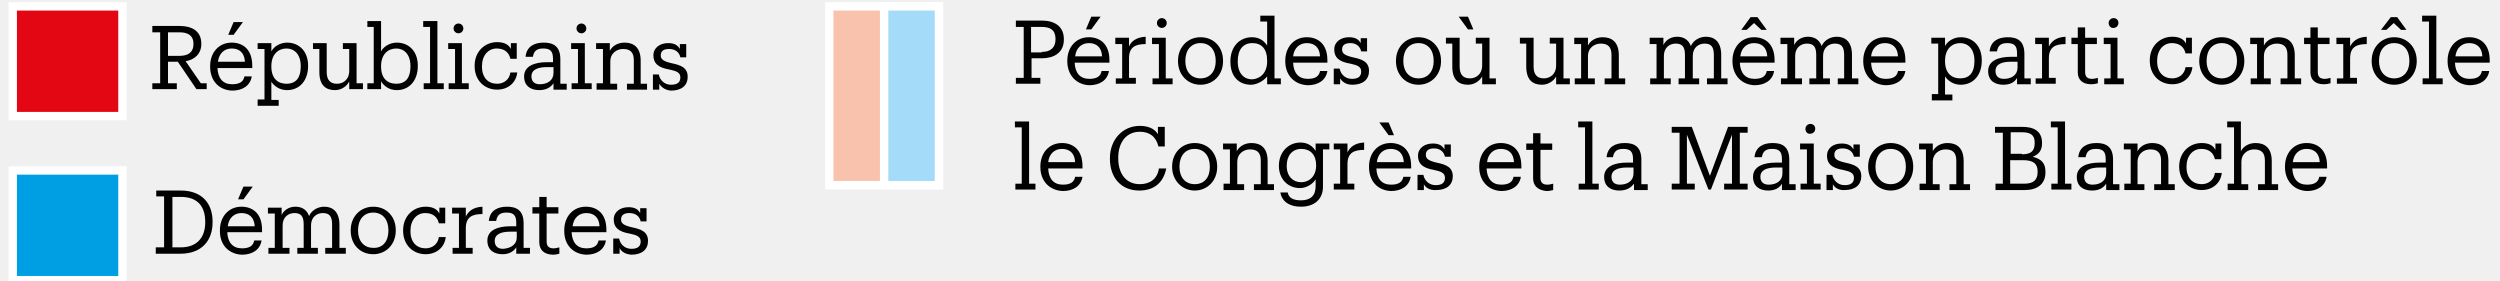
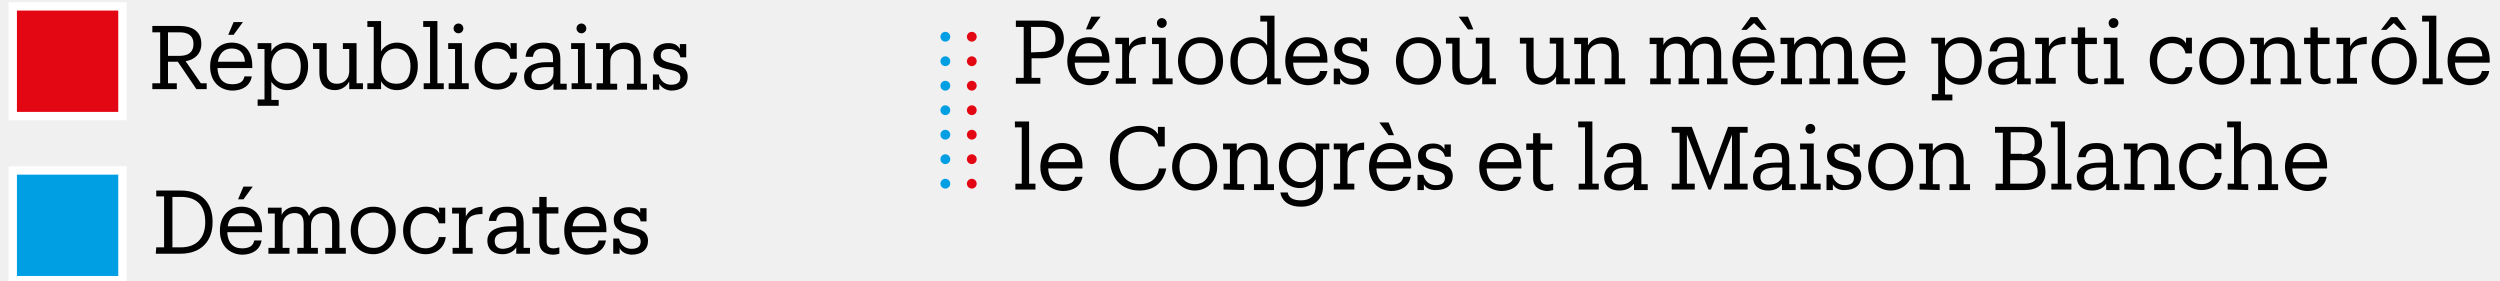
<svg xmlns="http://www.w3.org/2000/svg" version="1.1" id="Calque_1" x="0px" y="0px" viewBox="0 0 510.4 57.2" style="enable-background:new 0 0 510.4 57.2;" xml:space="preserve">
  <style type="text/css">
	.st0{enable-background:new    ;}
	.st1{fill:#010101;}
	.st2{fill:#E30613;stroke:#FFFFFF;stroke-width:1.71;}
- 	.st3{fill:#F9C2AD;stroke:#FFFFFF;stroke-width:1.71;}
- 	.st4{fill:#A4DBF8;stroke:#FFFFFF;stroke-width:1.71;}
- 	.st5{fill:#009FE3;stroke:#FFFFFF;stroke-width:1.71;}
+ 	.st3{fill:#009FE3;stroke:#FFFFFF;stroke-width:1.71;}
+ 	
+ 		.st4{fill:none;stroke:#009FE3;stroke-width:2;stroke-linecap:round;stroke-linejoin:round;stroke-miterlimit:10;stroke-dasharray:0,5;}
+ 	
+ 		.st5{fill:none;stroke:#E30613;stroke-width:2;stroke-linecap:round;stroke-linejoin:round;stroke-miterlimit:10;stroke-dasharray:0,5;}
</style>
  <g id="charte">
    <g class="st0">
-       <path class="st1" d="M207.4,17.1v-1.2h1.6V5.5h-1.6V4.2h5.3c2.5,0,4.5,1.1,4.5,3.8v0.1c0,2.7-2.1,3.8-4.5,3.8h-2.1v4h1.8v1.2    H207.4z M212.7,10.6c1.8,0,2.8-0.9,2.8-2.6V8c0-1.9-1.1-2.5-2.8-2.5h-2.2v5.2H212.7z" />
-     </g>
-     <g class="st0">
-       <path class="st1" d="M217.9,12.5v-0.1c0-2.8,1.8-4.8,4.4-4.8c2.2,0,4.2,1.3,4.2,4.7v0.5h-7.1c0.1,2.1,1.1,3.3,3,3.3    c1.5,0,2.3-0.5,2.5-1.6h1.5c-0.3,1.9-1.9,2.9-4,2.9C219.8,17.3,217.9,15.4,217.9,12.5z M225,11.5c-0.1-1.9-1.2-2.7-2.7-2.7    c-1.5,0-2.6,1-2.8,2.7H225z M222.8,3.4h1.9l-1.9,2.6h-1.1L222.8,3.4z" />
-       <path class="st1" d="M227.8,17.1V16h1.3v-7h-1.4V7.7h2.8v1.8c0.4-1,1.4-1.9,3.4-2V9c-2.1,0-3.4,0.6-3.4,2.9v4h1.4v1.2H227.8z" />
-       <path class="st1" d="M235.3,17.1V16h1.3v-7h-1.4V7.7h2.8V16h1.4v1.2H235.3z M236.2,4.7c0-0.6,0.5-1,1-1s1,0.4,1,1s-0.5,1-1,1    S236.2,5.3,236.2,4.7z" />
-       <path class="st1" d="M240.5,12.5v-0.1c0-2.8,2-4.8,4.6-4.8c2.7,0,4.6,2,4.6,4.8v0.1c0,2.8-2,4.8-4.6,4.8    C242.4,17.3,240.5,15.2,240.5,12.5z M248.2,12.5v-0.1c0-2.2-1.2-3.6-3.1-3.6c-1.9,0-3.1,1.4-3.1,3.6v0.1c0,2.1,1.2,3.5,3.1,3.5    C247,16,248.2,14.6,248.2,12.5z" />
+       <path class="st1" d="M207.4,17.1v-1.2h1.6V5.5h-1.6V4.2h5.3c2.5,0,4.5,1.1,4.5,3.8v0.1c0,2.7-2.1,3.8-4.5,3.8h-2.1v4h1.8v1.2    H207.4z M212.7,10.6c1.8,0,2.8-0.9,2.8-2.6l0,0c0-1.9-1.1-2.5-2.8-2.5h-2.2v5.2L212.7,10.6L212.7,10.6z" />
+     </g>
+     <g class="st0">
+       <path class="st1" d="M217.9,12.5v-0.1c0-2.8,1.8-4.8,4.4-4.8c2.2,0,4.2,1.3,4.2,4.7v0.5h-7.1c0.1,2.1,1.1,3.3,3,3.3    c1.5,0,2.3-0.5,2.5-1.6h1.5c-0.3,1.9-1.9,2.9-4,2.9C219.8,17.3,217.9,15.4,217.9,12.5z M225,11.5c-0.1-1.9-1.2-2.7-2.7-2.7    s-2.6,1-2.8,2.7H225z M222.8,3.4h1.9L222.8,6h-1.1L222.8,3.4z" />
+       <path class="st1" d="M227.8,17.1V16h1.3V9h-1.4V7.7h2.8v1.8c0.4-1,1.4-1.9,3.4-2V9c-2.1,0-3.4,0.6-3.4,2.9v4h1.4v1.2H227.8z" />
+       <path class="st1" d="M235.3,17.1V16h1.3V9h-1.4V7.7h2.8V16h1.4v1.2h-4.1V17.1z M236.2,4.7c0-0.6,0.5-1,1-1s1,0.4,1,1s-0.5,1-1,1    S236.2,5.3,236.2,4.7z" />
+       <path class="st1" d="M240.5,12.5v-0.1c0-2.8,2-4.8,4.6-4.8c2.7,0,4.6,2,4.6,4.8v0.1c0,2.8-2,4.8-4.6,4.8    C242.4,17.3,240.5,15.2,240.5,12.5z M248.2,12.5v-0.1c0-2.2-1.2-3.6-3.1-3.6c-1.9,0-3.1,1.4-3.1,3.6v0.1c0,2.1,1.2,3.5,3.1,3.5    S248.2,14.6,248.2,12.5z" />
    </g>
    <g class="st0">
      <path class="st1" d="M255.4,17.3c-2.5,0-4.2-1.7-4.2-4.7v-0.1c0-2.9,1.8-4.9,4.4-4.9c1.6,0,2.5,0.8,3.1,1.7V4.4h-1.4V3.2h2.9V16    h1.3v1.2h-2.8v-1.6C258.1,16.4,256.7,17.3,255.4,17.3z M258.7,12.5v-0.1c0-2.5-1.2-3.6-3-3.6c-1.9,0-3,1.3-3,3.7v0.1    c0,2.4,1.3,3.6,2.9,3.6C257.3,16.1,258.7,14.9,258.7,12.5z" />
-       <path class="st1" d="M262.4,12.5v-0.1c0-2.8,1.8-4.8,4.4-4.8c2.2,0,4.2,1.3,4.2,4.7v0.5H264c0.1,2.1,1.1,3.3,3,3.3    c1.5,0,2.3-0.5,2.5-1.6h1.5c-0.3,1.9-1.9,2.9-4,2.9C264.3,17.3,262.4,15.4,262.4,12.5z M269.5,11.5c-0.1-1.9-1.2-2.7-2.7-2.7    c-1.5,0-2.6,1-2.8,2.7H269.5z" />
-     </g>
-     <g class="st0">
-       <path class="st1" d="M273.6,16v1.2h-1.3V14h1.2c0.2,1.1,1.1,2.1,2.5,2.1c1.3,0,1.9-0.5,1.9-1.5c0-1-0.8-1.3-2.2-1.6    c-2.4-0.4-3.3-1.3-3.3-2.9c0-1.6,1.4-2.5,3-2.5c1.4,0,2,0.5,2.4,1.2v-1h1.3v2.7h-1.2c-0.2-1-1-1.7-2.2-1.7c-1.1,0-1.7,0.4-1.7,1.3    c0,0.8,0.5,1.2,2.2,1.6c1.9,0.4,3.3,0.9,3.3,2.8c0,1.7-1.2,2.8-3.4,2.8C274.6,17.3,273.9,16.5,273.6,16z" />
-     </g>
-     <g class="st0">
-       <path class="st1" d="M285,12.5v-0.1c0-2.8,2-4.8,4.6-4.8s4.6,2,4.6,4.8v0.1c0,2.8-2,4.8-4.6,4.8C286.9,17.3,285,15.2,285,12.5z     M292.7,12.5v-0.1c0-2.2-1.2-3.6-3.1-3.6c-1.9,0-3.1,1.4-3.1,3.6v0.1c0,2.1,1.2,3.5,3.1,3.5C291.5,16,292.7,14.6,292.7,12.5z" />
+       <path class="st1" d="M262.4,12.5v-0.1c0-2.8,1.8-4.8,4.4-4.8c2.2,0,4.2,1.3,4.2,4.7v0.5h-7c0.1,2.1,1.1,3.3,3,3.3    c1.5,0,2.3-0.5,2.5-1.6h1.5c-0.3,1.9-1.9,2.9-4,2.9C264.3,17.3,262.4,15.4,262.4,12.5z M269.5,11.5c-0.1-1.9-1.2-2.7-2.7-2.7    s-2.6,1-2.8,2.7H269.5z" />
+     </g>
+     <g class="st0">
+       <path class="st1" d="M273.6,16v1.2h-1.3V14h1.2c0.2,1.1,1.1,2.1,2.5,2.1c1.3,0,1.9-0.5,1.9-1.5s-0.8-1.3-2.2-1.6    c-2.4-0.4-3.3-1.3-3.3-2.9s1.4-2.5,3-2.5c1.4,0,2,0.5,2.4,1.2v-1h1.3v2.7h-1.2c-0.2-1-1-1.7-2.2-1.7c-1.1,0-1.7,0.4-1.7,1.3    c0,0.8,0.5,1.2,2.2,1.6c1.9,0.4,3.3,0.9,3.3,2.8c0,1.7-1.2,2.8-3.4,2.8C274.6,17.3,273.9,16.5,273.6,16z" />
+     </g>
+     <g class="st0">
+       <path class="st1" d="M285,12.5v-0.1c0-2.8,2-4.8,4.6-4.8s4.6,2,4.6,4.8v0.1c0,2.8-2,4.8-4.6,4.8C286.9,17.3,285,15.2,285,12.5z     M292.7,12.5v-0.1c0-2.2-1.2-3.6-3.1-3.6s-3.1,1.4-3.1,3.6v0.1c0,2.1,1.2,3.5,3.1,3.5S292.7,14.6,292.7,12.5z" />
    </g>
    <g class="st0">
      <path class="st1" d="M299.7,17.3c-1.9,0-3.2-1-3.2-3.7V8.9h-1.3V7.7h2.8v5.9c0,1.6,0.7,2.4,2.1,2.4c1.3,0,2.5-0.9,2.5-2.6V8.9    h-1.3V7.7h2.8V16h1.3v1.2h-2.8v-1.6C302.2,16.4,301.1,17.3,299.7,17.3z M297.8,3.4h1.9l1.1,2.6h-1.1L297.8,3.4z" />
      <path class="st1" d="M314.8,17.3c-1.9,0-3.2-1-3.2-3.7V8.9h-1.3V7.7h2.8v5.9c0,1.6,0.7,2.4,2.1,2.4c1.3,0,2.5-0.9,2.5-2.6V8.9    h-1.3V7.7h2.8V16h1.3v1.2h-2.8v-1.6C317.3,16.4,316.2,17.3,314.8,17.3z" />
-       <path class="st1" d="M321.5,17.1V16h1.3v-7h-1.4V7.7h2.8v1.6c0.4-0.9,1.5-1.7,3-1.7c1.9,0,3.3,1,3.3,3.7V16h1.3v1.2h-4.2V16h1.4    v-4.8c0-1.6-0.7-2.3-2.2-2.3c-1.3,0-2.6,0.9-2.6,2.5V16h1.4v1.2H321.5z" />
-     </g>
-     <g class="st0">
-       <path class="st1" d="M336.9,17.1V16h1.3v-7h-1.4V7.7h2.8v1.5c0.4-0.9,1.4-1.7,2.8-1.7c1.2,0,2.3,0.5,2.8,1.9    c0.6-1.3,1.9-1.9,3.1-1.9c1.7,0,3.1,1,3.1,3.7V16h1.3v1.2h-4.2V16h1.4v-4.8c0-1.7-0.6-2.3-1.9-2.3c-1.2,0-2.4,0.8-2.4,2.5V16h1.3    v1.2h-4.2V16h1.3v-4.8c0-1.7-0.6-2.3-1.9-2.3c-1.2,0-2.4,0.8-2.4,2.5V16h1.4v1.2H336.9z" />
-     </g>
-     <g class="st0">
-       <path class="st1" d="M353.7,12.5v-0.1c0-2.8,1.8-4.8,4.4-4.8c2.2,0,4.2,1.3,4.2,4.7v0.5h-7.1c0.1,2.1,1.1,3.3,3,3.3    c1.5,0,2.3-0.5,2.5-1.6h1.5c-0.3,1.9-1.9,2.9-4,2.9C355.6,17.3,353.7,15.4,353.7,12.5z M360.8,11.5c-0.1-1.9-1.2-2.7-2.7-2.7    c-1.5,0-2.6,1-2.8,2.7H360.8z M357.4,3.5h1.4l1.9,2.6h-1.1l-1.5-1.4l-1.5,1.4h-1.1L357.4,3.5z" />
-     </g>
-     <g class="st0">
-       <path class="st1" d="M363.6,17.1V16h1.3v-7h-1.4V7.7h2.8v1.5c0.4-0.9,1.4-1.7,2.8-1.7c1.2,0,2.3,0.5,2.8,1.9    c0.6-1.3,1.9-1.9,3.1-1.9c1.7,0,3.1,1,3.1,3.7V16h1.3v1.2h-4.2V16h1.3v-4.8c0-1.7-0.6-2.3-1.9-2.3c-1.2,0-2.4,0.8-2.4,2.5V16h1.4    v1.2h-4.2V16h1.4v-4.8c0-1.7-0.6-2.3-1.9-2.3c-1.2,0-2.4,0.8-2.4,2.5V16h1.4v1.2H363.6z" />
-     </g>
-     <g class="st0">
-       <path class="st1" d="M380.4,12.5v-0.1c0-2.8,1.8-4.8,4.4-4.8c2.2,0,4.2,1.3,4.2,4.7v0.5H382c0.1,2.1,1.1,3.3,3,3.3    c1.5,0,2.3-0.5,2.5-1.6h1.5c-0.3,1.9-1.9,2.9-4,2.9C382.3,17.3,380.4,15.4,380.4,12.5z M387.5,11.5c-0.1-1.9-1.2-2.7-2.7-2.7    c-1.5,0-2.6,1-2.8,2.7H387.5z" />
-     </g>
-     <g class="st0">
-       <path class="st1" d="M394.4,20.4v-1.2h1.3V8.9h-1.4V7.7h2.8v1.7c0.5-1,1.8-1.8,3.2-1.8c2.5,0,4.3,1.8,4.3,4.7v0.1    c0,2.9-1.7,4.9-4.3,4.9c-1.5,0-2.6-0.8-3.2-1.7v3.7h1.5v1.2H394.4z M403.1,12.5v-0.1c0-2.4-1.3-3.6-2.9-3.6    c-1.7,0-3.1,1.2-3.1,3.6v0.1c0,2.4,1.3,3.5,3.1,3.5C402.1,16,403.1,14.8,403.1,12.5z" />
+       <path class="st1" d="M321.5,17.1V16h1.3V9h-1.4V7.7h2.8v1.6c0.4-0.9,1.5-1.7,3-1.7c1.9,0,3.3,1,3.3,3.7V16h1.3v1.2h-4.2V16h1.4    v-4.8c0-1.6-0.7-2.3-2.2-2.3c-1.3,0-2.6,0.9-2.6,2.5V16h1.4v1.2h-4.1V17.1z" />
+     </g>
+     <g class="st0">
+       <path class="st1" d="M336.9,17.1V16h1.3V9h-1.4V7.7h2.8v1.5c0.4-0.9,1.4-1.7,2.8-1.7c1.2,0,2.3,0.5,2.8,1.9    c0.6-1.3,1.9-1.9,3.1-1.9c1.7,0,3.1,1,3.1,3.7V16h1.3v1.2h-4.2V16h1.4v-4.8c0-1.7-0.6-2.3-1.9-2.3c-1.2,0-2.4,0.8-2.4,2.5V16h1.3    v1.2h-4.2V16h1.3v-4.8c0-1.7-0.6-2.3-1.9-2.3c-1.2,0-2.4,0.8-2.4,2.5V16h1.4v1.2h-4.2V17.1z" />
+     </g>
+     <g class="st0">
+       <path class="st1" d="M353.7,12.5v-0.1c0-2.8,1.8-4.8,4.4-4.8c2.2,0,4.2,1.3,4.2,4.7v0.5h-7.1c0.1,2.1,1.1,3.3,3,3.3    c1.5,0,2.3-0.5,2.5-1.6h1.5c-0.3,1.9-1.9,2.9-4,2.9C355.6,17.3,353.7,15.4,353.7,12.5z M360.8,11.5c-0.1-1.9-1.2-2.7-2.7-2.7    s-2.6,1-2.8,2.7H360.8z M357.4,3.5h1.4l1.9,2.6h-1.1l-1.5-1.4l-1.5,1.4h-1.1L357.4,3.5z" />
+     </g>
+     <g class="st0">
+       <path class="st1" d="M363.6,17.1V16h1.3V9h-1.4V7.7h2.8v1.5c0.4-0.9,1.4-1.7,2.8-1.7c1.2,0,2.3,0.5,2.8,1.9    c0.6-1.3,1.9-1.9,3.1-1.9c1.7,0,3.1,1,3.1,3.7V16h1.3v1.2h-4.2V16h1.3v-4.8c0-1.7-0.6-2.3-1.9-2.3c-1.2,0-2.4,0.8-2.4,2.5V16h1.4    v1.2h-4.2V16h1.4v-4.8c0-1.7-0.6-2.3-1.9-2.3c-1.2,0-2.4,0.8-2.4,2.5V16h1.4v1.2h-4.3V17.1z" />
+     </g>
+     <g class="st0">
+       <path class="st1" d="M380.4,12.5v-0.1c0-2.8,1.8-4.8,4.4-4.8c2.2,0,4.2,1.3,4.2,4.7v0.5h-7c0.1,2.1,1.1,3.3,3,3.3    c1.5,0,2.3-0.5,2.5-1.6h1.5c-0.3,1.9-1.9,2.9-4,2.9C382.3,17.3,380.4,15.4,380.4,12.5z M387.5,11.5c-0.1-1.9-1.2-2.7-2.7-2.7    s-2.6,1-2.8,2.7H387.5z" />
+     </g>
+     <g class="st0">
+       <path class="st1" d="M394.4,20.4v-1.2h1.3V8.9h-1.4V7.7h2.8v1.7c0.5-1,1.8-1.8,3.2-1.8c2.5,0,4.3,1.8,4.3,4.7v0.1    c0,2.9-1.7,4.9-4.3,4.9c-1.5,0-2.6-0.8-3.2-1.7v3.7h1.5v1.2h-4.2V20.4z M403.1,12.5v-0.1c0-2.4-1.3-3.6-2.9-3.6    c-1.7,0-3.1,1.2-3.1,3.6v0.1c0,2.4,1.3,3.5,3.1,3.5C402.1,16,403.1,14.8,403.1,12.5z" />
    </g>
    <g class="st0">
      <path class="st1" d="M409,17.3c-1.7,0-3.1-0.8-3.1-2.8c0-2.2,2.3-2.9,4.6-2.9h1.3v-0.7c0-1.6-0.6-2.1-2-2.1    c-1.3,0-1.9,0.5-2.1,1.7h-1.5c0.2-2.2,1.9-2.9,3.7-2.9c1.8,0,3.4,0.6,3.4,3.4v5h1.3v1.2h-2.8v-1.3C411.3,16.8,410.4,17.3,409,17.3    z M411.9,13.8v-1.2h-1.3c-1.9,0-3.2,0.5-3.2,1.9c0,0.8,0.4,1.6,1.7,1.6C410.7,16.1,411.9,15.3,411.9,13.8z" />
    </g>
    <g class="st0">
-       <path class="st1" d="M415.6,17.1V16h1.3v-7h-1.4V7.7h2.8v1.8c0.5-1,1.4-1.9,3.4-2V9c-2.1,0-3.4,0.6-3.4,2.9v4h1.4v1.2H415.6z" />
+       <path class="st1" d="M415.6,17.1V16h1.3V9h-1.4V7.7h2.8v1.8c0.5-1,1.4-1.9,3.4-2V9c-2.1,0-3.4,0.6-3.4,2.9v4h1.4v1.2H415.6z" />
    </g>
    <g class="st0">
      <path class="st1" d="M424.2,14.8V9h-1.3V7.7h1.3V5.6h1.5v2.1h2.4V9h-2.4v5.7c0,0.9,0.4,1.4,1.4,1.4c0.4,0,0.8-0.1,1.2-0.2V17    c-0.4,0.1-0.8,0.2-1.4,0.2C425.1,17.2,424.2,16.2,424.2,14.8z" />
-       <path class="st1" d="M429.6,17.1V16h1.3v-7h-1.4V7.7h2.8V16h1.3v1.2H429.6z M430.5,4.7c0-0.6,0.5-1,1-1c0.6,0,1,0.4,1,1    s-0.5,1-1,1C431,5.8,430.5,5.3,430.5,4.7z" />
-     </g>
-     <g class="st0">
-       <path class="st1" d="M446.2,7.7h1.3v3.2h-1.3c-0.3-1.3-1.2-2.1-2.8-2.1c-1.7,0-3,1.4-3,3.6v0.1c0,2.3,1.3,3.5,3.1,3.5    c1.3,0,2.5-0.8,2.7-2.3h1.4c-0.2,2-1.8,3.5-4.1,3.5c-2.6,0-4.6-1.9-4.6-4.8v-0.1c0-2.9,2.1-4.8,4.6-4.8c1.6,0,2.4,0.6,2.8,1.4V7.7    z" />
-     </g>
-     <g class="st0">
-       <path class="st1" d="M449,12.5v-0.1c0-2.8,2-4.8,4.6-4.8s4.6,2,4.6,4.8v0.1c0,2.8-2,4.8-4.6,4.8C450.9,17.3,449,15.2,449,12.5z     M456.7,12.5v-0.1c0-2.2-1.2-3.6-3.1-3.6c-1.9,0-3.1,1.4-3.1,3.6v0.1c0,2.1,1.2,3.5,3.1,3.5C455.5,16,456.7,14.6,456.7,12.5z" />
-     </g>
-     <g class="st0">
-       <path class="st1" d="M459.5,17.1V16h1.3v-7h-1.4V7.7h2.8v1.6c0.4-0.9,1.5-1.7,3-1.7c1.9,0,3.3,1,3.3,3.7V16h1.3v1.2h-4.2V16h1.4    v-4.8c0-1.6-0.7-2.3-2.2-2.3c-1.3,0-2.6,0.9-2.6,2.5V16h1.4v1.2H459.5z" />
+       <path class="st1" d="M429.6,17.1V16h1.3V9h-1.4V7.7h2.8V16h1.3v1.2h-4V17.1z M430.5,4.7c0-0.6,0.5-1,1-1c0.6,0,1,0.4,1,1    s-0.5,1-1,1C431,5.8,430.5,5.3,430.5,4.7z" />
+     </g>
+     <g class="st0">
+       <path class="st1" d="M446.2,7.7h1.3v3.2h-1.3c-0.3-1.3-1.2-2.1-2.8-2.1c-1.7,0-3,1.4-3,3.6v0.1c0,2.3,1.3,3.5,3.1,3.5    c1.3,0,2.5-0.8,2.7-2.3h1.4c-0.2,2-1.8,3.5-4.1,3.5c-2.6,0-4.6-1.9-4.6-4.8v-0.1c0-2.9,2.1-4.8,4.6-4.8c1.6,0,2.4,0.6,2.8,1.4V7.7    H446.2z" />
+     </g>
+     <g class="st0">
+       <path class="st1" d="M449,12.5v-0.1c0-2.8,2-4.8,4.6-4.8s4.6,2,4.6,4.8v0.1c0,2.8-2,4.8-4.6,4.8C450.9,17.3,449,15.2,449,12.5z     M456.7,12.5v-0.1c0-2.2-1.2-3.6-3.1-3.6s-3.1,1.4-3.1,3.6v0.1c0,2.1,1.2,3.5,3.1,3.5S456.7,14.6,456.7,12.5z" />
+     </g>
+     <g class="st0">
+       <path class="st1" d="M459.5,17.1V16h1.3V9h-1.4V7.7h2.8v1.6c0.4-0.9,1.5-1.7,3-1.7c1.9,0,3.3,1,3.3,3.7V16h1.3v1.2h-4.2V16h1.4    v-4.8c0-1.6-0.7-2.3-2.2-2.3c-1.3,0-2.6,0.9-2.6,2.5V16h1.4v1.2h-4.1V17.1z" />
    </g>
    <g class="st0">
      <path class="st1" d="M471.7,14.8V9h-1.3V7.7h1.3V5.6h1.5v2.1h2.4V9h-2.4v5.7c0,0.9,0.4,1.4,1.4,1.4c0.4,0,0.8-0.1,1.2-0.2V17    c-0.4,0.1-0.8,0.2-1.4,0.2C472.6,17.2,471.7,16.2,471.7,14.8z" />
    </g>
    <g class="st0">
-       <path class="st1" d="M477.1,17.1V16h1.3v-7H477V7.7h2.8v1.8c0.5-1,1.4-1.9,3.4-2V9c-2.1,0-3.4,0.6-3.4,2.9v4h1.4v1.2H477.1z" />
-     </g>
-     <g class="st0">
-       <path class="st1" d="M484.2,12.5v-0.1c0-2.8,2-4.8,4.6-4.8s4.6,2,4.6,4.8v0.1c0,2.8-2,4.8-4.6,4.8    C486.1,17.3,484.2,15.2,484.2,12.5z M491.9,12.5v-0.1c0-2.2-1.2-3.6-3.1-3.6c-1.9,0-3.1,1.4-3.1,3.6v0.1c0,2.1,1.2,3.5,3.1,3.5    C490.7,16,491.9,14.6,491.9,12.5z M488.1,3.5h1.3l1.9,2.6h-1.1l-1.5-1.4l-1.5,1.4h-1.1L488.1,3.5z" />
-       <path class="st1" d="M494.6,17.1V16h1.3V4.4h-1.4V3.2h2.9V16h1.3v1.2H494.6z" />
-     </g>
-     <g class="st0">
-       <path class="st1" d="M499.7,12.5v-0.1c0-2.8,1.8-4.8,4.4-4.8c2.2,0,4.2,1.3,4.2,4.7v0.5h-7.1c0.1,2.1,1.1,3.3,3,3.3    c1.5,0,2.3-0.5,2.5-1.6h1.5c-0.3,1.9-1.9,2.9-4,2.9C501.6,17.3,499.7,15.4,499.7,12.5z M506.8,11.5c-0.1-1.9-1.2-2.7-2.7-2.7    c-1.5,0-2.6,1-2.8,2.7H506.8z" />
+       <path class="st1" d="M477.1,17.1V16h1.3V9H477V7.7h2.8v1.8c0.5-1,1.4-1.9,3.4-2V9c-2.1,0-3.4,0.6-3.4,2.9v4h1.4v1.2H477.1z" />
+     </g>
+     <g class="st0">
+       <path class="st1" d="M484.2,12.5v-0.1c0-2.8,2-4.8,4.6-4.8s4.6,2,4.6,4.8v0.1c0,2.8-2,4.8-4.6,4.8    C486.1,17.3,484.2,15.2,484.2,12.5z M491.9,12.5v-0.1c0-2.2-1.2-3.6-3.1-3.6s-3.1,1.4-3.1,3.6v0.1c0,2.1,1.2,3.5,3.1,3.5    C490.7,16,491.9,14.6,491.9,12.5z M488.1,3.5h1.3l1.9,2.6h-1.1l-1.5-1.4l-1.5,1.4h-1.1L488.1,3.5z" />
+       <path class="st1" d="M494.6,17.1V16h1.3V4.4h-1.4V3.2h2.9V16h1.3v1.2h-4.1V17.1z" />
+     </g>
+     <g class="st0">
+       <path class="st1" d="M499.7,12.5v-0.1c0-2.8,1.8-4.8,4.4-4.8c2.2,0,4.2,1.3,4.2,4.7v0.5h-7.1c0.1,2.1,1.1,3.3,3,3.3    c1.5,0,2.3-0.5,2.5-1.6h1.5c-0.3,1.9-1.9,2.9-4,2.9C501.6,17.3,499.7,15.4,499.7,12.5z M506.8,11.5c-0.1-1.9-1.2-2.7-2.7-2.7    s-2.6,1-2.8,2.7H506.8z" />
    </g>
    <g class="st0">
      <path class="st1" d="M207.3,38.7v-1.2h1.3V26h-1.4v-1.2h2.9v12.7h1.3v1.2H207.3z" />
    </g>
    <g class="st0">
-       <path class="st1" d="M212.4,34.1V34c0-2.8,1.8-4.8,4.4-4.8c2.2,0,4.2,1.3,4.2,4.7v0.5H214c0.1,2.1,1.1,3.3,3,3.3    c1.5,0,2.3-0.5,2.5-1.6h1.5c-0.3,1.9-1.9,2.9-4,2.9C214.3,38.9,212.4,37,212.4,34.1z M219.5,33.1c-0.1-1.9-1.2-2.7-2.7-2.7    c-1.5,0-2.6,1-2.8,2.7H219.5z" />
+       <path class="st1" d="M212.4,34.1L212.4,34.1c0-2.9,1.8-4.9,4.4-4.9c2.2,0,4.2,1.3,4.2,4.7v0.5h-7c0.1,2.1,1.1,3.3,3,3.3    c1.5,0,2.3-0.5,2.5-1.6h1.5c-0.3,1.9-1.9,2.9-4,2.9C214.3,38.9,212.4,37,212.4,34.1z M219.5,33.1c-0.1-1.9-1.2-2.7-2.7-2.7    s-2.6,1-2.8,2.7H219.5z" />
    </g>
    <g class="st0">
      <path class="st1" d="M232.6,38.9c-3.7,0-6-2.6-6-6.5v-0.1c0-3.8,2.6-6.6,6.1-6.6c1.6,0,3,0.5,3.7,1.7v-1.5h1.4v4h-1.3    c-0.5-2.1-1.9-3-3.8-3c-2.7,0-4.4,2.1-4.4,5.3v0.1c0,3.3,1.7,5.3,4.4,5.3c2.1,0,3.6-1.1,3.9-3.2h1.5    C237.5,37.4,235.5,38.9,232.6,38.9z" />
    </g>
    <g class="st0">
-       <path class="st1" d="M239.3,34.1v-0.1c0-2.8,2-4.8,4.6-4.8c2.7,0,4.6,2,4.6,4.8v0.1c0,2.8-2,4.8-4.6,4.8    C241.3,38.9,239.3,36.8,239.3,34.1z M247,34.1V34c0-2.2-1.2-3.6-3.1-3.6c-1.9,0-3.1,1.4-3.1,3.6v0.1c0,2.1,1.2,3.5,3.1,3.5    C245.9,37.6,247,36.2,247,34.1z" />
-     </g>
-     <g class="st0">
-       <path class="st1" d="M249.8,38.7v-1.2h1.3v-7h-1.4v-1.2h2.8v1.6c0.4-0.9,1.5-1.7,3-1.7c1.9,0,3.3,1,3.3,3.7v4.7h1.3v1.2H256v-1.2    h1.4v-4.8c0-1.6-0.7-2.3-2.2-2.3c-1.3,0-2.6,0.9-2.6,2.5v4.6h1.4v1.2H249.8z" />
-     </g>
-     <g class="st0">
-       <path class="st1" d="M261.4,39.3h1.5c0.2,1.1,1.1,1.6,2.7,1.6c1.9,0,3-0.9,3-2.9v-1.4c-0.5,0.9-1.8,1.8-3.2,1.8    c-2.5,0-4.3-1.9-4.3-4.5v-0.1c0-2.6,1.8-4.7,4.4-4.7c1.6,0,2.5,0.8,3.1,1.7v-1.5h2.8v1.2h-1.3v7.6c0,2.7-1.9,4.1-4.5,4.1    C262.9,42.2,261.6,40.8,261.4,39.3z M268.7,33.8v-0.1c0-2.1-1.2-3.3-3-3.3c-1.9,0-3,1.4-3,3.4v0.1c0,2.1,1.3,3.3,2.9,3.3    C267.4,37.2,268.7,35.9,268.7,33.8z" />
+       <path class="st1" d="M239.3,34.1L239.3,34.1c0-2.9,2-4.9,4.6-4.9c2.7,0,4.6,2,4.6,4.8v0.1c0,2.8-2,4.8-4.6,4.8    C241.3,38.9,239.3,36.8,239.3,34.1z M247,34.1L247,34.1c0-2.3-1.2-3.7-3.1-3.7c-1.9,0-3.1,1.4-3.1,3.6v0.1c0,2.1,1.2,3.5,3.1,3.5    C245.9,37.6,247,36.2,247,34.1z" />
+     </g>
+     <g class="st0">
+       <path class="st1" d="M249.8,38.7v-1.2h1.3v-7h-1.4v-1.2h2.8v1.6c0.4-0.9,1.5-1.7,3-1.7c1.9,0,3.3,1,3.3,3.7v4.7h1.3v1.2H256v-1.2    h1.4v-4.8c0-1.6-0.7-2.3-2.2-2.3c-1.3,0-2.6,0.9-2.6,2.5v4.6h1.4v1.2L249.8,38.7L249.8,38.7z" />
+     </g>
+     <g class="st0">
+       <path class="st1" d="M261.4,39.3h1.5c0.2,1.1,1.1,1.6,2.7,1.6c1.9,0,3-0.9,3-2.9v-1.4c-0.5,0.9-1.8,1.8-3.2,1.8    c-2.5,0-4.3-1.9-4.3-4.5v-0.1c0-2.6,1.8-4.7,4.4-4.7c1.6,0,2.5,0.8,3.1,1.7v-1.5h2.8v1.2h-1.3v7.6c0,2.7-1.9,4.1-4.5,4.1    C262.9,42.2,261.6,40.8,261.4,39.3z M268.7,33.8L268.7,33.8c0-2.2-1.2-3.4-3-3.4c-1.9,0-3,1.4-3,3.4v0.1c0,2.1,1.3,3.3,2.9,3.3    C267.4,37.2,268.7,35.9,268.7,33.8z" />
    </g>
    <g class="st0">
      <path class="st1" d="M272.3,38.7v-1.2h1.3v-7h-1.3v-1.2h2.8v1.8c0.5-1,1.4-1.9,3.4-2v1.5c-2.1,0-3.4,0.6-3.4,2.9v4h1.4v1.2H272.3z    " />
    </g>
    <g class="st0">
-       <path class="st1" d="M279.5,34.1V34c0-2.8,1.8-4.8,4.4-4.8c2.2,0,4.2,1.3,4.2,4.7v0.5H281c0.1,2.1,1.1,3.3,3,3.3    c1.5,0,2.3-0.5,2.5-1.6h1.5c-0.3,1.9-1.9,2.9-4,2.9C281.3,38.9,279.5,37,279.5,34.1z M286.6,33.1c-0.1-1.9-1.2-2.7-2.7-2.7    c-1.5,0-2.6,1-2.8,2.7H286.6z M281.6,25h1.9l1.1,2.6h-1.1L281.6,25z" />
-     </g>
-     <g class="st0">
-       <path class="st1" d="M290.7,37.6v1.2h-1.3v-3.1h1.2c0.2,1.1,1.1,2.1,2.5,2.1c1.3,0,1.9-0.5,1.9-1.5c0-1-0.8-1.3-2.2-1.6    c-2.4-0.4-3.3-1.3-3.3-2.9c0-1.6,1.4-2.5,3-2.5c1.4,0,2,0.5,2.4,1.2v-1h1.3V32H295c-0.2-1-1-1.7-2.2-1.7c-1.1,0-1.7,0.4-1.7,1.3    c0,0.8,0.5,1.2,2.2,1.6c1.9,0.4,3.3,0.9,3.3,2.8c0,1.7-1.2,2.8-3.4,2.8C291.7,38.9,290.9,38.1,290.7,37.6z" />
-     </g>
-     <g class="st0">
-       <path class="st1" d="M302,34.1V34c0-2.8,1.8-4.8,4.4-4.8c2.2,0,4.2,1.3,4.2,4.7v0.5h-7.1c0.1,2.1,1.1,3.3,3,3.3    c1.5,0,2.3-0.5,2.5-1.6h1.5c-0.3,1.9-1.9,2.9-4,2.9C303.9,38.9,302,37,302,34.1z M309.1,33.1c-0.1-1.9-1.2-2.7-2.7-2.7    c-1.5,0-2.6,1-2.8,2.7H309.1z" />
+       <path class="st1" d="M279.5,34.1L279.5,34.1c0-2.9,1.8-4.9,4.4-4.9c2.2,0,4.2,1.3,4.2,4.7v0.5H281c0.1,2.1,1.1,3.3,3,3.3    c1.5,0,2.3-0.5,2.5-1.6h1.5c-0.3,1.9-1.9,2.9-4,2.9C281.3,38.9,279.5,37,279.5,34.1z M286.6,33.1c-0.1-1.9-1.2-2.7-2.7-2.7    s-2.6,1-2.8,2.7H286.6z M281.6,25h1.9l1.1,2.6h-1.1L281.6,25z" />
+     </g>
+     <g class="st0">
+       <path class="st1" d="M290.7,37.6v1.2h-1.3v-3.1h1.2c0.2,1.1,1.1,2.1,2.5,2.1c1.3,0,1.9-0.5,1.9-1.5s-0.8-1.3-2.2-1.6    c-2.4-0.4-3.3-1.3-3.3-2.9s1.4-2.5,3-2.5c1.4,0,2,0.5,2.4,1.2v-1h1.3V32H295c-0.2-1-1-1.7-2.2-1.7c-1.1,0-1.7,0.4-1.7,1.3    c0,0.8,0.5,1.2,2.2,1.6c1.9,0.4,3.3,0.9,3.3,2.8c0,1.7-1.2,2.8-3.4,2.8C291.7,38.9,290.9,38.1,290.7,37.6z" />
+     </g>
+     <g class="st0">
+       <path class="st1" d="M302,34.1L302,34.1c0-2.9,1.8-4.9,4.4-4.9c2.2,0,4.2,1.3,4.2,4.7v0.5h-7.1c0.1,2.1,1.1,3.3,3,3.3    c1.5,0,2.3-0.5,2.5-1.6h1.5c-0.3,1.9-1.9,2.9-4,2.9C303.9,38.9,302,37,302,34.1z M309.1,33.1c-0.1-1.9-1.2-2.7-2.7-2.7    s-2.6,1-2.8,2.7H309.1z" />
    </g>
    <g class="st0">
      <path class="st1" d="M313,36.4v-5.8h-1.4v-1.3h1.4v-2.1h1.5v2.1h2.4v1.3h-2.4v5.7c0,0.9,0.4,1.4,1.4,1.4c0.4,0,0.8-0.1,1.2-0.2    v1.3c-0.4,0.1-0.8,0.2-1.4,0.2C313.8,38.8,313,37.8,313,36.4z" />
      <path class="st1" d="M322.3,38.7v-1.2h1.3V26h-1.4v-1.2h2.9v12.7h1.3v1.2H322.3z" />
      <path class="st1" d="M330.6,38.9c-1.7,0-3.1-0.8-3.1-2.8c0-2.2,2.3-2.9,4.6-2.9h1.3v-0.7c0-1.6-0.6-2.1-2-2.1    c-1.3,0-1.9,0.5-2.1,1.7H328c0.2-2.2,1.9-2.9,3.7-2.9c1.8,0,3.4,0.6,3.4,3.4v5h1.3v1.2h-2.8v-1.3C332.9,38.4,332,38.9,330.6,38.9z     M333.5,35.4v-1.2h-1.3c-1.9,0-3.2,0.5-3.2,1.9c0,0.8,0.4,1.6,1.7,1.6C332.3,37.7,333.5,36.9,333.5,35.4z" />
    </g>
    <g class="st0">
-       <path class="st1" d="M346,38.7h-4.7v-1.2h1.6V27.1h-1.6v-1.2h4.1l3.7,10l3.7-10h4v1.2h-1.6v10.4h1.6v1.2H352v-1.2h1.6v-10    l-4.3,11.2h-0.5l-4.4-11.2v10h1.6V38.7z" />
+       <path class="st1" d="M346,38.7h-4.7v-1.2h1.6V27.1h-1.6v-1.2h4.1l3.7,10l3.7-10h4v1.2h-1.6v10.4h1.6v1.2H352v-1.2h1.6v-10    l-4.3,11.2h-0.5l-4.4-11.2v10h1.6L346,38.7L346,38.7z" />
    </g>
    <g class="st0">
      <path class="st1" d="M361,38.9c-1.7,0-3.1-0.8-3.1-2.8c0-2.2,2.3-2.9,4.6-2.9h1.3v-0.7c0-1.6-0.6-2.1-2-2.1    c-1.3,0-1.9,0.5-2.1,1.7h-1.5c0.2-2.2,1.9-2.9,3.7-2.9c1.8,0,3.4,0.6,3.4,3.4v5h1.3v1.2h-2.8v-1.3C363.3,38.4,362.3,38.9,361,38.9    z M363.9,35.4v-1.2h-1.3c-1.9,0-3.2,0.5-3.2,1.9c0,0.8,0.4,1.6,1.7,1.6C362.7,37.7,363.9,36.9,363.9,35.4z" />
      <path class="st1" d="M367.6,38.7v-1.2h1.3v-7h-1.4v-1.2h2.8v8.2h1.4v1.2H367.6z M368.6,26.3c0-0.6,0.5-1,1-1c0.6,0,1,0.4,1,1    s-0.5,1-1,1C369,27.4,368.6,26.9,368.6,26.3z" />
    </g>
    <g class="st0">
-       <path class="st1" d="M374.2,37.6v1.2h-1.3v-3.1h1.2c0.2,1.1,1.1,2.1,2.5,2.1c1.3,0,1.9-0.5,1.9-1.5c0-1-0.8-1.3-2.2-1.6    c-2.4-0.4-3.3-1.3-3.3-2.9c0-1.6,1.3-2.5,3-2.5c1.4,0,2,0.5,2.4,1.2v-1h1.3V32h-1.2c-0.2-1-1-1.7-2.3-1.7c-1.1,0-1.7,0.4-1.7,1.3    c0,0.8,0.5,1.2,2.2,1.6c1.9,0.4,3.3,0.9,3.3,2.8c0,1.7-1.2,2.8-3.4,2.8C375.2,38.9,374.4,38.1,374.2,37.6z" />
-     </g>
-     <g class="st0">
-       <path class="st1" d="M381.4,34.1v-0.1c0-2.8,2-4.8,4.6-4.8c2.7,0,4.6,2,4.6,4.8v0.1c0,2.8-2,4.8-4.6,4.8S381.4,36.8,381.4,34.1z     M389.1,34.1V34c0-2.2-1.2-3.6-3.1-3.6c-1.9,0-3.1,1.4-3.1,3.6v0.1c0,2.1,1.2,3.5,3.1,3.5C387.9,37.6,389.1,36.2,389.1,34.1z" />
-       <path class="st1" d="M391.9,38.7v-1.2h1.3v-7h-1.4v-1.2h2.8v1.6c0.4-0.9,1.5-1.7,3-1.7c1.9,0,3.3,1,3.3,3.7v4.7h1.3v1.2h-4.2v-1.2    h1.4v-4.8c0-1.6-0.7-2.3-2.2-2.3c-1.3,0-2.6,0.9-2.6,2.5v4.6h1.4v1.2H391.9z" />
-       <path class="st1" d="M407.3,37.5h1.6V27.1h-1.6v-1.2h5.5c2.4,0,4.1,0.8,4.1,3.3v0.1c0,1.2-0.5,2.2-1.9,2.7    c1.9,0.5,2.6,1.4,2.6,3.1v0.1c0,2.4-1.7,3.6-4.2,3.6h-6V37.5z M412.8,31.5c1.9,0,2.6-0.7,2.6-2.3v-0.1c0-1.5-0.8-2.1-2.6-2.1h-2.3    v4.4H412.8z M413.3,37.5c1.9,0,2.7-0.8,2.7-2.4V35c0-1.6-0.9-2.3-3-2.3h-2.6v4.8H413.3z" />
+       <path class="st1" d="M374.2,37.6v1.2h-1.3v-3.1h1.2c0.2,1.1,1.1,2.1,2.5,2.1c1.3,0,1.9-0.5,1.9-1.5s-0.8-1.3-2.2-1.6    c-2.4-0.4-3.3-1.3-3.3-2.9s1.3-2.5,3-2.5c1.4,0,2,0.5,2.4,1.2v-1h1.3V32h-1.2c-0.2-1-1-1.7-2.3-1.7c-1.1,0-1.7,0.4-1.7,1.3    c0,0.8,0.5,1.2,2.2,1.6c1.9,0.4,3.3,0.9,3.3,2.8c0,1.7-1.2,2.8-3.4,2.8C375.2,38.9,374.4,38.1,374.2,37.6z" />
+     </g>
+     <g class="st0">
+       <path class="st1" d="M381.4,34.1L381.4,34.1c0-2.9,2-4.9,4.6-4.9c2.7,0,4.6,2,4.6,4.8v0.1c0,2.8-2,4.8-4.6,4.8    S381.4,36.8,381.4,34.1z M389.1,34.1L389.1,34.1c0-2.3-1.2-3.7-3.1-3.7s-3.1,1.4-3.1,3.6v0.1c0,2.1,1.2,3.5,3.1,3.5    S389.1,36.2,389.1,34.1z" />
+       <path class="st1" d="M391.9,38.7v-1.2h1.3v-7h-1.4v-1.2h2.8v1.6c0.4-0.9,1.5-1.7,3-1.7c1.9,0,3.3,1,3.3,3.7v4.7h1.3v1.2H398v-1.2    h1.4v-4.8c0-1.6-0.7-2.3-2.2-2.3c-1.3,0-2.6,0.9-2.6,2.5v4.6h1.4v1.2L391.9,38.7L391.9,38.7z" />
+       <path class="st1" d="M407.3,37.5h1.6V27.1h-1.6v-1.2h5.5c2.4,0,4.1,0.8,4.1,3.3v0.1c0,1.2-0.5,2.2-1.9,2.7    c1.9,0.5,2.6,1.4,2.6,3.1v0.1c0,2.4-1.7,3.6-4.2,3.6h-6v-1.3H407.3z M412.8,31.5c1.9,0,2.6-0.7,2.6-2.3v-0.1    c0-1.5-0.8-2.1-2.6-2.1h-2.3v4.4h2.3V31.5z M413.3,37.5c1.9,0,2.7-0.8,2.7-2.4V35c0-1.6-0.9-2.3-3-2.3h-2.6v4.8H413.3z" />
      <path class="st1" d="M418.8,38.7v-1.2h1.3V26h-1.4v-1.2h2.9v12.7h1.3v1.2H418.8z" />
      <path class="st1" d="M427.1,38.9c-1.7,0-3.1-0.8-3.1-2.8c0-2.2,2.3-2.9,4.6-2.9h1.3v-0.7c0-1.6-0.6-2.1-2-2.1    c-1.3,0-1.9,0.5-2.1,1.7h-1.5c0.2-2.2,1.9-2.9,3.7-2.9c1.8,0,3.4,0.6,3.4,3.4v5h1.3v1.2H430v-1.3    C429.4,38.4,428.5,38.9,427.1,38.9z M430,35.4v-1.2h-1.3c-1.9,0-3.2,0.5-3.2,1.9c0,0.8,0.4,1.6,1.7,1.6    C428.8,37.7,430,36.9,430,35.4z" />
    </g>
    <g class="st0">
-       <path class="st1" d="M433.7,38.7v-1.2h1.3v-7h-1.4v-1.2h2.8v1.6c0.4-0.9,1.5-1.7,3-1.7c1.9,0,3.3,1,3.3,3.7v4.7h1.3v1.2h-4.2v-1.2    h1.4v-4.8c0-1.6-0.7-2.3-2.2-2.3c-1.3,0-2.6,0.9-2.6,2.5v4.6h1.4v1.2H433.7z" />
-       <path class="st1" d="M452.2,29.3h1.3v3.2h-1.3c-0.3-1.3-1.2-2.1-2.8-2.1c-1.7,0-3,1.4-3,3.6v0.1c0,2.3,1.3,3.5,3.1,3.5    c1.3,0,2.5-0.8,2.7-2.3h1.4c-0.2,2-1.8,3.5-4.1,3.5c-2.6,0-4.6-1.9-4.6-4.8V34c0-2.9,2.1-4.8,4.6-4.8c1.6,0,2.4,0.6,2.8,1.4V29.3z    " />
-       <path class="st1" d="M454.8,38.7v-1.2h1.3V26h-1.4v-1.2h2.8v6.1c0.4-0.9,1.5-1.7,3-1.7c1.9,0,3.3,1,3.3,3.7v4.7h1.3v1.2H461v-1.2    h1.4v-4.8c0-1.6-0.7-2.3-2.2-2.3c-1.3,0-2.6,0.9-2.6,2.5v4.6h1.4v1.2H454.8z" />
-     </g>
-     <g class="st0">
-       <path class="st1" d="M466.5,34.1V34c0-2.8,1.8-4.8,4.4-4.8c2.2,0,4.2,1.3,4.2,4.7v0.5H468c0.1,2.1,1.1,3.3,3,3.3    c1.5,0,2.3-0.5,2.5-1.6h1.5c-0.3,1.9-1.9,2.9-4,2.9C468.4,38.9,466.5,37,466.5,34.1z M473.6,33.1c-0.1-1.9-1.2-2.7-2.7-2.7    c-1.5,0-2.6,1-2.8,2.7H473.6z" />
+       <path class="st1" d="M433.7,38.7v-1.2h1.3v-7h-1.4v-1.2h2.8v1.6c0.4-0.9,1.5-1.7,3-1.7c1.9,0,3.3,1,3.3,3.7v4.7h1.3v1.2h-4.2v-1.2    h1.4v-4.8c0-1.6-0.7-2.3-2.2-2.3c-1.3,0-2.6,0.9-2.6,2.5v4.6h1.4v1.2L433.7,38.7L433.7,38.7z" />
+       <path class="st1" d="M452.2,29.3h1.3v3.2h-1.3c-0.3-1.3-1.2-2.1-2.8-2.1c-1.7,0-3,1.4-3,3.6v0.1c0,2.3,1.3,3.5,3.1,3.5    c1.3,0,2.5-0.8,2.7-2.3h1.4c-0.2,2-1.8,3.5-4.1,3.5c-2.6,0-4.6-1.9-4.6-4.8l0,0c0-2.9,2.1-4.8,4.6-4.8c1.6,0,2.4,0.6,2.8,1.4v-1.3    H452.2z" />
+       <path class="st1" d="M454.8,38.7v-1.2h1.3V26h-1.4v-1.2h2.8v6.1c0.4-0.9,1.5-1.7,3-1.7c1.9,0,3.3,1,3.3,3.7v4.7h1.3v1.2H461v-1.2    h1.4v-4.8c0-1.6-0.7-2.3-2.2-2.3c-1.3,0-2.6,0.9-2.6,2.5v4.6h1.4v1.2L454.8,38.7L454.8,38.7z" />
+     </g>
+     <g class="st0">
+       <path class="st1" d="M466.5,34.1L466.5,34.1c0-2.9,1.8-4.9,4.4-4.9c2.2,0,4.2,1.3,4.2,4.7v0.5H468c0.1,2.1,1.1,3.3,3,3.3    c1.5,0,2.3-0.5,2.5-1.6h1.5c-0.3,1.9-1.9,2.9-4,2.9C468.4,38.9,466.5,37,466.5,34.1z M473.6,33.1c-0.1-1.9-1.2-2.7-2.7-2.7    s-2.6,1-2.8,2.7H473.6z" />
    </g>
    <g class="st0">
      <path class="st1" d="M31.1,18.2V17h1.6V6.6h-1.6V5.3h5.6c2.4,0,4.4,1,4.4,3.6V9c0,2-1.4,3.2-3.2,3.5L41,17h1.2v1.2h-2.1l-3.8-5.6    h-2V17h1.8v1.2H31.1z M36.7,11.4c1.8,0,2.8-0.8,2.8-2.4V8.9c0-1.6-1.1-2.3-2.8-2.3h-2.4v4.8H36.7z" />
    </g>
    <g class="st0">
-       <path class="st1" d="M42.9,13.6v-0.1c0-2.8,1.8-4.8,4.4-4.8c2.2,0,4.2,1.3,4.2,4.7v0.5h-7.1c0.1,2.1,1.1,3.3,3,3.3    c1.5,0,2.3-0.5,2.5-1.6h1.5c-0.3,1.9-1.9,2.9-4,2.9C44.7,18.4,42.9,16.5,42.9,13.6z M50,12.6c-0.1-1.9-1.2-2.7-2.7-2.7    c-1.5,0-2.6,1-2.8,2.7H50z M47.7,4.5h1.9l-1.9,2.6h-1.1L47.7,4.5z" />
-     </g>
-     <g class="st0">
-       <path class="st1" d="M52.6,21.5v-1.2H54V10h-1.4V8.8h2.8v1.7c0.5-1,1.8-1.8,3.2-1.8c2.5,0,4.3,1.8,4.3,4.7v0.1    c0,2.9-1.7,4.9-4.3,4.9c-1.5,0-2.6-0.8-3.2-1.7v3.7h1.5v1.2H52.6z M61.4,13.6v-0.1c0-2.4-1.3-3.6-2.9-3.6c-1.7,0-3.1,1.2-3.1,3.6    v0.1c0,2.4,1.3,3.5,3.1,3.5C60.4,17.1,61.4,15.9,61.4,13.6z" />
-     </g>
-     <g class="st0">
-       <path class="st1" d="M68.4,18.4c-1.9,0-3.2-1-3.2-3.7V10h-1.3V8.8h2.8v5.9c0,1.6,0.7,2.4,2.1,2.4c1.3,0,2.5-0.9,2.5-2.6V10H70V8.8    h2.8v8.2h1.3v1.2h-2.8v-1.6C70.9,17.5,69.8,18.4,68.4,18.4z" />
-     </g>
-     <g class="st0">
-       <path class="st1" d="M77.8,16.6v1.6H75v-1.2h1.3V5.5H75V4.3h2.8v6.2c0.5-1,1.8-1.8,3.2-1.8c2.5,0,4.3,1.8,4.3,4.7v0.1    c0,2.9-1.7,4.9-4.3,4.9C79.5,18.4,78.4,17.6,77.8,16.6z M83.8,13.6v-0.1c0-2.4-1.3-3.6-2.9-3.6c-1.7,0-3.1,1.2-3.1,3.6v0.1    c0,2.4,1.3,3.5,3.1,3.5C82.8,17.1,83.8,15.9,83.8,13.6z" />
-     </g>
-     <g class="st0">
-       <path class="st1" d="M86.5,18.2v-1.2h1.3V5.5h-1.4V4.3h2.9v12.7h1.3v1.2H86.5z" />
-       <path class="st1" d="M91.6,18.2v-1.2h1.3v-7h-1.4V8.8h2.8v8.2h1.4v1.2H91.6z M92.6,5.8c0-0.6,0.5-1,1-1s1,0.4,1,1s-0.5,1-1,1    S92.6,6.4,92.6,5.8z" />
-     </g>
-     <g class="st0">
-       <path class="st1" d="M104.2,8.8h1.3V12h-1.3c-0.3-1.3-1.2-2.1-2.8-2.1c-1.7,0-3,1.4-3,3.6v0.1c0,2.3,1.3,3.5,3.1,3.5    c1.3,0,2.5-0.8,2.7-2.3h1.4c-0.2,2-1.8,3.5-4.1,3.5c-2.6,0-4.6-1.9-4.6-4.8v-0.1c0-2.9,2.1-4.8,4.6-4.8c1.6,0,2.4,0.6,2.8,1.4V8.8    z" />
-     </g>
-     <g class="st0">
-       <path class="st1" d="M110.1,18.4c-1.7,0-3.1-0.8-3.1-2.8c0-2.2,2.3-2.9,4.6-2.9h1.3V12c0-1.6-0.6-2.1-2-2.1    c-1.3,0-1.9,0.5-2.1,1.7h-1.5c0.2-2.2,1.9-2.9,3.7-2.9c1.8,0,3.4,0.6,3.4,3.4v5h1.3v1.2H113v-1.3    C112.4,17.9,111.4,18.4,110.1,18.4z M113,14.9v-1.2h-1.3c-1.9,0-3.2,0.5-3.2,1.9c0,0.8,0.4,1.6,1.7,1.6    C111.8,17.2,113,16.4,113,14.9z" />
-       <path class="st1" d="M116.7,18.2v-1.2h1.3v-7h-1.4V8.8h2.8v8.2h1.4v1.2H116.7z M117.7,5.8c0-0.6,0.5-1,1-1s1,0.4,1,1s-0.5,1-1,1    S117.7,6.4,117.7,5.8z" />
-       <path class="st1" d="M121.8,18.2v-1.2h1.3v-7h-1.4V8.8h2.8v1.6c0.4-0.9,1.5-1.7,3-1.7c1.9,0,3.3,1,3.3,3.7v4.7h1.3v1.2H128v-1.2    h1.4v-4.8c0-1.6-0.7-2.3-2.2-2.3c-1.3,0-2.6,0.9-2.6,2.5v4.6h1.4v1.2H121.8z" />
-       <path class="st1" d="M134.6,17.1v1.2h-1.3v-3.1h1.2c0.2,1.1,1.1,2.1,2.5,2.1c1.3,0,1.9-0.5,1.9-1.5c0-1-0.8-1.3-2.2-1.6    c-2.4-0.4-3.3-1.3-3.3-2.9c0-1.6,1.4-2.5,3-2.5c1.4,0,2,0.5,2.4,1.2v-1h1.3v2.7h-1.2c-0.2-1-1-1.7-2.3-1.7c-1.1,0-1.7,0.4-1.7,1.3    c0,0.8,0.5,1.2,2.2,1.6c1.9,0.4,3.3,0.9,3.3,2.8c0,1.7-1.2,2.8-3.4,2.8C135.6,18.4,134.9,17.6,134.6,17.1z" />
-     </g>
-     <g class="st0">
-       <path class="st1" d="M31.9,50.5h1.6V40.1h-1.6v-1.2h5c4.4,0,6.5,2.7,6.5,6.3v0.2c0,3.6-2.1,6.4-6.6,6.4h-5V50.5z M36.9,50.5    c3.3,0,5-2,5-5.1v-0.1c0-3-1.4-5.1-5-5.1h-1.7v10.3H36.9z" />
-     </g>
-     <g class="st0">
-       <path class="st1" d="M44.9,47.2V47c0-2.8,1.8-4.8,4.4-4.8c2.2,0,4.2,1.3,4.2,4.7v0.5h-7.1c0.1,2.1,1.1,3.3,3,3.3    c1.5,0,2.3-0.5,2.5-1.6h1.5c-0.3,1.9-1.9,2.9-4,2.9C46.8,51.9,44.9,50.1,44.9,47.2z M52,46.2c-0.1-1.9-1.2-2.7-2.7-2.7    c-1.5,0-2.6,1-2.8,2.7H52z M49.7,38.1h1.9l-1.9,2.6h-1.1L49.7,38.1z" />
+       <path class="st1" d="M42.9,13.6v-0.1c0-2.8,1.8-4.8,4.4-4.8c2.2,0,4.2,1.3,4.2,4.7v0.5h-7.1c0.1,2.1,1.1,3.3,3,3.3    c1.5,0,2.3-0.5,2.5-1.6h1.5c-0.3,1.9-1.9,2.9-4,2.9C44.7,18.4,42.9,16.5,42.9,13.6z M50,12.6c-0.1-1.9-1.2-2.7-2.7-2.7    s-2.6,1-2.8,2.7H50z M47.7,4.5h1.9l-1.9,2.6h-1.1L47.7,4.5z" />
+     </g>
+     <g class="st0">
+       <path class="st1" d="M52.6,21.5v-1.2H54V10h-1.4V8.8h2.8v1.7c0.5-1,1.8-1.8,3.2-1.8c2.5,0,4.3,1.8,4.3,4.7v0.1    c0,2.9-1.7,4.9-4.3,4.9c-1.5,0-2.6-0.8-3.2-1.7v3.7h1.5v1.2h-4.3V21.5z M61.4,13.6v-0.1c0-2.4-1.3-3.6-2.9-3.6    c-1.7,0-3.1,1.2-3.1,3.6v0.1c0,2.4,1.3,3.5,3.1,3.5C60.4,17.1,61.4,15.9,61.4,13.6z" />
+     </g>
+     <g class="st0">
+       <path class="st1" d="M68.4,18.4c-1.9,0-3.2-1-3.2-3.7V10h-1.3V8.8h2.8v5.9c0,1.6,0.7,2.4,2.1,2.4c1.3,0,2.5-0.9,2.5-2.6V10H70V8.8    h2.8V17h1.3v1.2h-2.8v-1.6C70.9,17.5,69.8,18.4,68.4,18.4z" />
+     </g>
+     <g class="st0">
+       <path class="st1" d="M77.8,16.6v1.6H75V17h1.3V5.5H75V4.3h2.8v6.2c0.5-1,1.8-1.8,3.2-1.8c2.5,0,4.3,1.8,4.3,4.7v0.1    c0,2.9-1.7,4.9-4.3,4.9C79.5,18.4,78.4,17.6,77.8,16.6z M83.8,13.6v-0.1c0-2.4-1.3-3.6-2.9-3.6c-1.7,0-3.1,1.2-3.1,3.6v0.1    c0,2.4,1.3,3.5,3.1,3.5C82.8,17.1,83.8,15.9,83.8,13.6z" />
+     </g>
+     <g class="st0">
+       <path class="st1" d="M86.5,18.2V17h1.3V5.5h-1.4V4.3h2.9V17h1.3v1.2H86.5z" />
+       <path class="st1" d="M91.6,18.2V17h1.3v-7h-1.4V8.8h2.8V17h1.4v1.2H91.6z M92.6,5.8c0-0.6,0.5-1,1-1s1,0.4,1,1s-0.5,1-1,1    S92.6,6.4,92.6,5.8z" />
+     </g>
+     <g class="st0">
+       <path class="st1" d="M104.2,8.8h1.3V12h-1.3c-0.3-1.3-1.2-2.1-2.8-2.1c-1.7,0-3,1.4-3,3.6v0.1c0,2.3,1.3,3.5,3.1,3.5    c1.3,0,2.5-0.8,2.7-2.3h1.4c-0.2,2-1.8,3.5-4.1,3.5c-2.6,0-4.6-1.9-4.6-4.8v-0.1c0-2.9,2.1-4.8,4.6-4.8c1.6,0,2.4,0.6,2.8,1.4    L104.2,8.8L104.2,8.8z" />
+     </g>
+     <g class="st0">
+       <path class="st1" d="M110.1,18.4c-1.7,0-3.1-0.8-3.1-2.8c0-2.2,2.3-2.9,4.6-2.9h1.3V12c0-1.6-0.6-2.1-2-2.1    c-1.3,0-1.9,0.5-2.1,1.7h-1.5c0.2-2.2,1.9-2.9,3.7-2.9c1.8,0,3.4,0.6,3.4,3.4v5h1.3v1.2H113V17C112.4,17.9,111.4,18.4,110.1,18.4z     M113,14.9v-1.2h-1.3c-1.9,0-3.2,0.5-3.2,1.9c0,0.8,0.4,1.6,1.7,1.6C111.8,17.2,113,16.4,113,14.9z" />
+       <path class="st1" d="M116.7,18.2V17h1.3v-7h-1.4V8.8h2.8V17h1.4v1.2H116.7z M117.7,5.8c0-0.6,0.5-1,1-1s1,0.4,1,1s-0.5,1-1,1    S117.7,6.4,117.7,5.8z" />
+       <path class="st1" d="M121.8,18.2V17h1.3v-7h-1.4V8.8h2.8v1.6c0.4-0.9,1.5-1.7,3-1.7c1.9,0,3.3,1,3.3,3.7v4.7h1.3v1.2H128v-1.2h1.4    v-4.8c0-1.6-0.7-2.3-2.2-2.3c-1.3,0-2.6,0.9-2.6,2.5v4.6h1.4v1.2h-4.2V18.2z" />
+       <path class="st1" d="M134.6,17.1v1.2h-1.3v-3.1h1.2c0.2,1.1,1.1,2.1,2.5,2.1c1.3,0,1.9-0.5,1.9-1.5s-0.8-1.3-2.2-1.6    c-2.4-0.4-3.3-1.3-3.3-2.9s1.4-2.5,3-2.5c1.4,0,2,0.5,2.4,1.2V9h1.3v2.7h-1.2c-0.2-1-1-1.7-2.3-1.7c-1.1,0-1.7,0.4-1.7,1.3    c0,0.8,0.5,1.2,2.2,1.6c1.9,0.4,3.3,0.9,3.3,2.8c0,1.7-1.2,2.8-3.4,2.8C135.6,18.4,134.9,17.6,134.6,17.1z" />
+     </g>
+     <g class="st0">
+       <path class="st1" d="M31.9,50.5h1.6V40.1h-1.6v-1.2h5c4.4,0,6.5,2.7,6.5,6.3v0.2c0,3.6-2.1,6.4-6.6,6.4h-5L31.9,50.5L31.9,50.5z     M36.9,50.5c3.3,0,5-2,5-5.1v-0.1c0-3-1.4-5.1-5-5.1h-1.7v10.3C35.2,50.5,36.9,50.5,36.9,50.5z" />
+     </g>
+     <g class="st0">
+       <path class="st1" d="M44.9,47.2V47c0-2.8,1.8-4.8,4.4-4.8c2.2,0,4.2,1.3,4.2,4.7v0.5h-7.1c0.1,2.1,1.1,3.3,3,3.3    c1.5,0,2.3-0.5,2.5-1.6h1.5c-0.3,1.9-1.9,2.9-4,2.9C46.8,51.9,44.9,50.1,44.9,47.2z M52,46.2c-0.1-1.9-1.2-2.7-2.7-2.7    s-2.6,1-2.8,2.7H52z M49.7,38.1h1.9l-1.9,2.6h-1.1L49.7,38.1z" />
    </g>
    <g class="st0">
      <path class="st1" d="M54.8,51.8v-1.2h1.3v-7h-1.4v-1.2h2.8v1.5c0.4-0.9,1.4-1.7,2.8-1.7c1.2,0,2.3,0.5,2.8,1.9    c0.6-1.3,1.9-1.9,3.1-1.9c1.7,0,3.1,1,3.1,3.7v4.7h1.3v1.2h-4.2v-1.2h1.4v-4.8c0-1.7-0.6-2.3-1.9-2.3c-1.2,0-2.4,0.8-2.4,2.5v4.6    h1.4v1.2h-4.2v-1.2H62v-4.8c0-1.7-0.6-2.3-1.9-2.3c-1.2,0-2.4,0.8-2.4,2.5v4.6h1.4v1.2H54.8z" />
    </g>
    <g class="st0">
-       <path class="st1" d="M71.6,47.1V47c0-2.8,2-4.8,4.6-4.8c2.7,0,4.6,2,4.6,4.8v0.1c0,2.8-2,4.8-4.6,4.8    C73.5,51.9,71.6,49.9,71.6,47.1z M79.3,47.1V47c0-2.2-1.2-3.6-3.1-3.6c-1.9,0-3.1,1.4-3.1,3.6v0.1c0,2.1,1.2,3.5,3.1,3.5    C78.1,50.7,79.3,49.3,79.3,47.1z" />
-       <path class="st1" d="M89.6,42.4h1.3v3.2h-1.3c-0.3-1.3-1.2-2.1-2.8-2.1c-1.7,0-3,1.4-3,3.6v0.1c0,2.3,1.3,3.5,3.1,3.5    c1.3,0,2.5-0.8,2.7-2.3h1.4c-0.2,2-1.8,3.5-4.1,3.5c-2.6,0-4.6-1.9-4.6-4.8V47c0-2.9,2.1-4.8,4.6-4.8c1.6,0,2.4,0.6,2.8,1.4V42.4z    " />
+       <path class="st1" d="M71.6,47.1L71.6,47.1c0-2.9,2-4.9,4.6-4.9c2.7,0,4.6,2,4.6,4.8v0.1c0,2.8-2,4.8-4.6,4.8    C73.5,51.9,71.6,49.9,71.6,47.1z M79.3,47.1L79.3,47.1c0-2.3-1.2-3.7-3.1-3.7s-3.1,1.4-3.1,3.6v0.1c0,2.1,1.2,3.5,3.1,3.5    C78.1,50.7,79.3,49.3,79.3,47.1z" />
+       <path class="st1" d="M89.6,42.4h1.3v3.2h-1.3c-0.3-1.3-1.2-2.1-2.8-2.1c-1.7,0-3,1.4-3,3.6v0.1c0,2.3,1.3,3.5,3.1,3.5    c1.3,0,2.5-0.8,2.7-2.3H91c-0.2,2-1.8,3.5-4.1,3.5c-2.6,0-4.6-1.9-4.6-4.8V47c0-2.9,2.1-4.8,4.6-4.8c1.6,0,2.4,0.6,2.8,1.4    L89.6,42.4L89.6,42.4z" />
    </g>
    <g class="st0">
      <path class="st1" d="M92.4,51.8v-1.2h1.3v-7h-1.4v-1.2h2.8v1.8c0.5-1,1.4-1.9,3.4-2v1.5c-2.1,0-3.4,0.6-3.4,2.9v4h1.4v1.2H92.4z" />
    </g>
    <g class="st0">
      <path class="st1" d="M102.6,51.9c-1.7,0-3.1-0.8-3.1-2.8c0-2.2,2.3-2.9,4.6-2.9h1.3v-0.7c0-1.6-0.6-2.1-2-2.1    c-1.3,0-1.9,0.5-2.1,1.7h-1.5c0.2-2.2,1.9-2.9,3.7-2.9c1.8,0,3.4,0.6,3.4,3.4v5h1.3v1.2h-2.8v-1.3    C104.8,51.4,103.9,51.9,102.6,51.9z M105.5,48.5v-1.2h-1.3c-1.9,0-3.2,0.5-3.2,1.9c0,0.8,0.4,1.6,1.7,1.6    C104.3,50.7,105.5,49.9,105.5,48.5z" />
    </g>
    <g class="st0">
      <path class="st1" d="M110.1,49.4v-5.8h-1.4v-1.3h1.4v-2.1h1.5v2.1h2.4v1.3h-2.4v5.7c0,0.9,0.4,1.4,1.4,1.4c0.4,0,0.8-0.1,1.2-0.2    v1.3c-0.4,0.1-0.8,0.2-1.4,0.2C110.9,51.9,110.1,50.9,110.1,49.4z" />
    </g>
    <g class="st0">
-       <path class="st1" d="M115.2,47.2V47c0-2.8,1.8-4.8,4.4-4.8c2.2,0,4.2,1.3,4.2,4.7v0.5h-7.1c0.1,2.1,1.1,3.3,3,3.3    c1.5,0,2.3-0.5,2.5-1.6h1.5c-0.3,1.9-1.9,2.9-4,2.9C117.1,51.9,115.2,50.1,115.2,47.2z M122.4,46.2c-0.1-1.9-1.2-2.7-2.7-2.7    c-1.5,0-2.6,1-2.8,2.7H122.4z" />
-     </g>
-     <g class="st0">
-       <path class="st1" d="M126.5,50.6v1.2h-1.3v-3.1h1.2c0.2,1.1,1.1,2.1,2.5,2.1c1.3,0,1.9-0.5,1.9-1.5c0-1-0.8-1.3-2.2-1.6    c-2.4-0.4-3.3-1.3-3.3-2.9c0-1.6,1.4-2.5,3-2.5c1.4,0,2,0.5,2.4,1.2v-1h1.3v2.7h-1.2c-0.2-1-1-1.7-2.3-1.7c-1.1,0-1.7,0.4-1.7,1.3    c0,0.8,0.5,1.2,2.2,1.6c1.9,0.4,3.3,0.9,3.3,2.8c0,1.7-1.2,2.8-3.4,2.8C127.5,51.9,126.7,51.2,126.5,50.6z" />
+       <path class="st1" d="M115.2,47.2V47c0-2.8,1.8-4.8,4.4-4.8c2.2,0,4.2,1.3,4.2,4.7v0.5h-7.1c0.1,2.1,1.1,3.3,3,3.3    c1.5,0,2.3-0.5,2.5-1.6h1.5c-0.3,1.9-1.9,2.9-4,2.9C117.1,51.9,115.2,50.1,115.2,47.2z M122.4,46.2c-0.1-1.9-1.2-2.7-2.7-2.7    s-2.6,1-2.8,2.7H122.4z" />
+     </g>
+     <g class="st0">
+       <path class="st1" d="M126.5,50.6v1.2h-1.3v-3.1h1.2c0.2,1.1,1.1,2.1,2.5,2.1c1.3,0,1.9-0.5,1.9-1.5s-0.8-1.3-2.2-1.6    c-2.4-0.4-3.3-1.3-3.3-2.9c0-1.6,1.4-2.5,3-2.5c1.4,0,2,0.5,2.4,1.2v-1h1.3v2.7h-1.2c-0.2-1-1-1.7-2.3-1.7c-1.1,0-1.7,0.4-1.7,1.3    c0,0.8,0.5,1.2,2.2,1.6c1.9,0.4,3.3,0.9,3.3,2.8c0,1.7-1.2,2.8-3.4,2.8C127.5,51.9,126.7,51.2,126.5,50.6z" />
    </g>
    <rect x="2.6" y="1.3" class="st2" width="22.4" height="22.4" />
-     <rect x="169.3" y="1.3" class="st3" width="22.4" height="36.5" />
-     <rect x="180.5" y="1.3" class="st4" width="11.2" height="36.5" />
-     <rect x="2.6" y="34.8" class="st5" width="22.4" height="22.4" />
+     <rect x="2.6" y="34.8" class="st3" width="22.4" height="22.4" />
  </g>
+   <line class="st4" x1="193" y1="7.5" x2="193" y2="39" />
+   <line class="st5" x1="198.4" y1="7.5" x2="198.4" y2="39" />
</svg>
